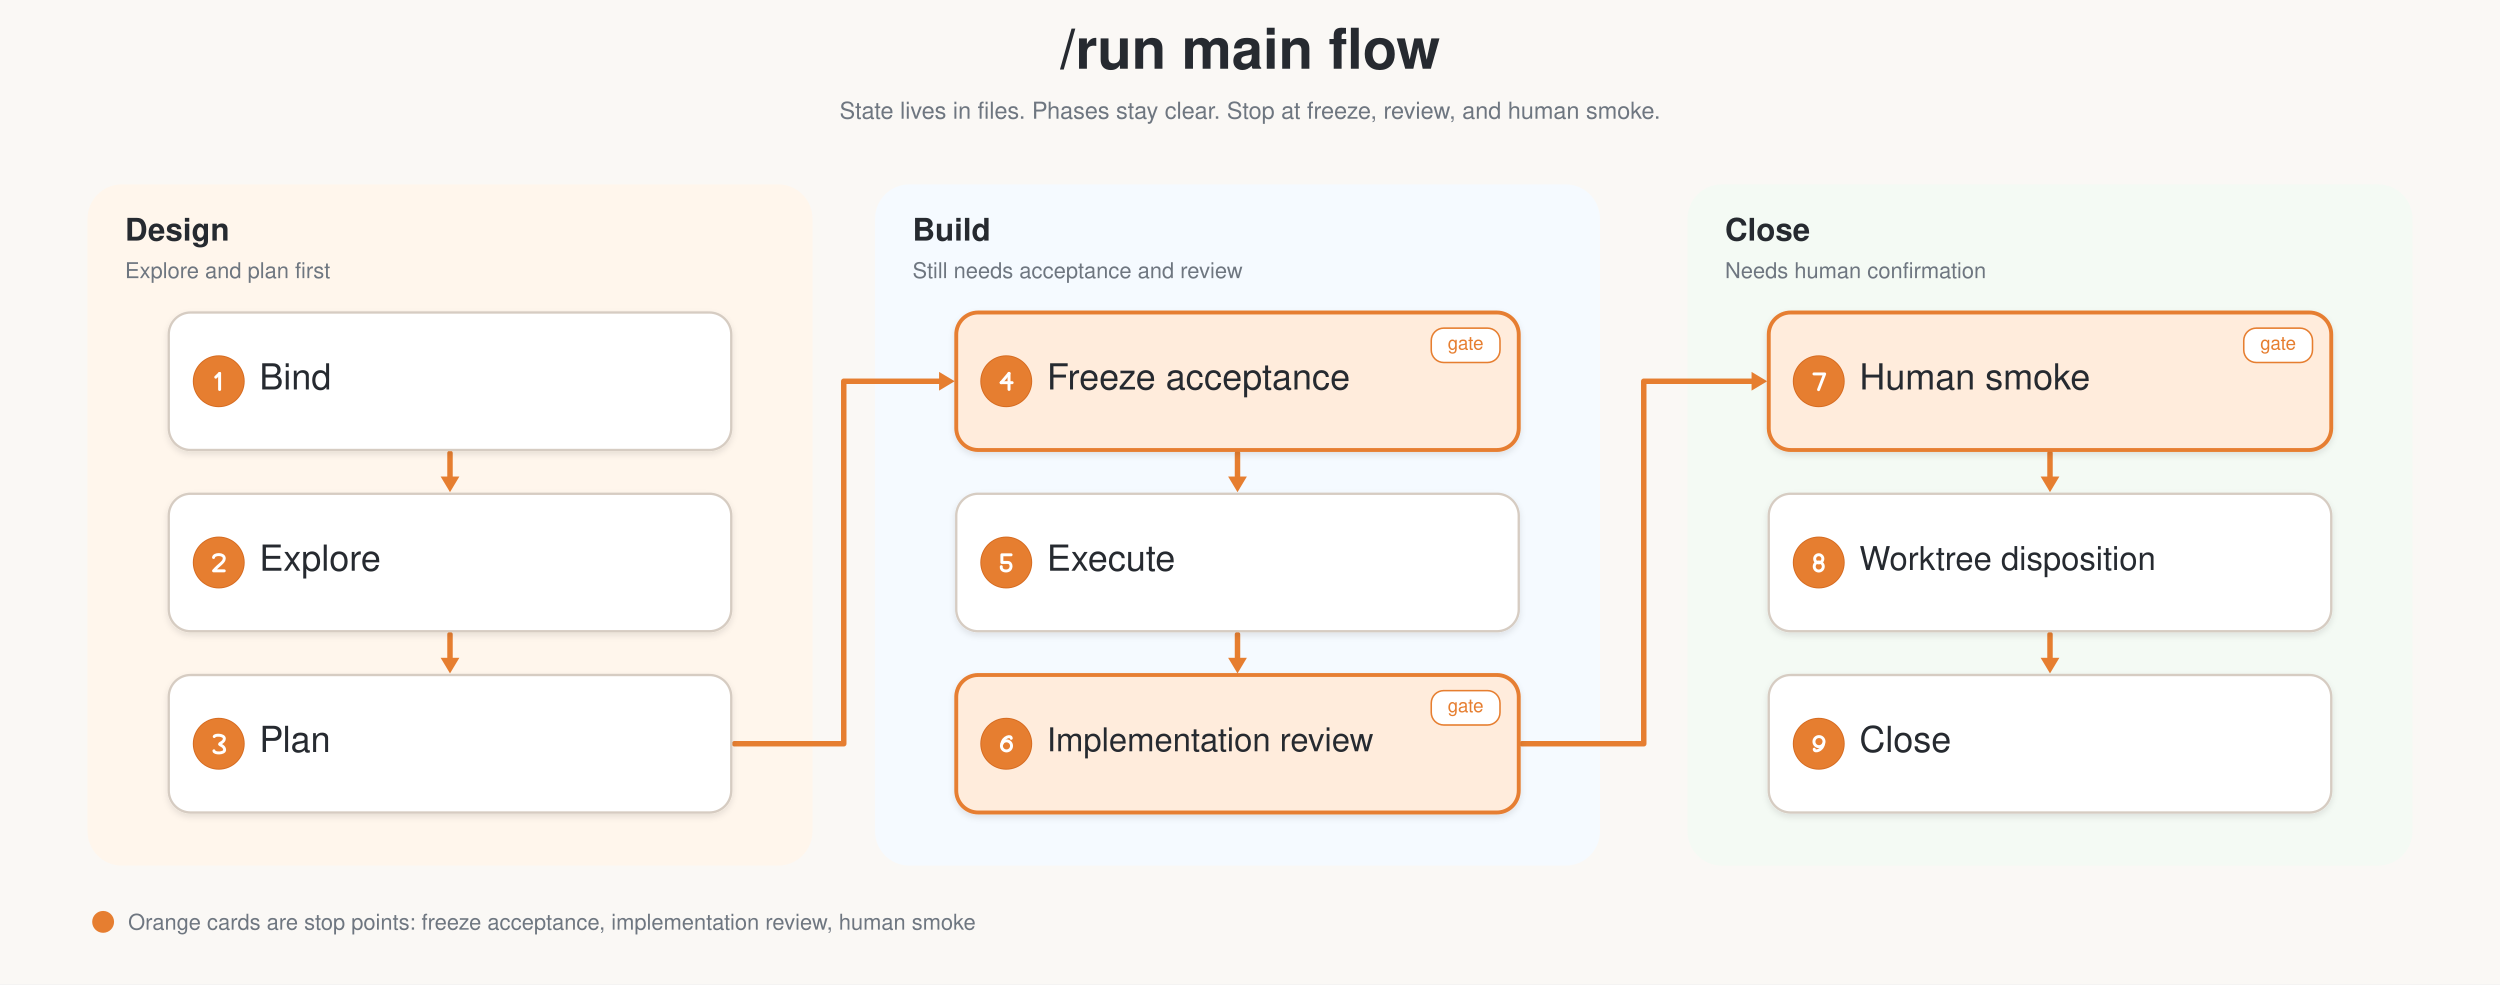
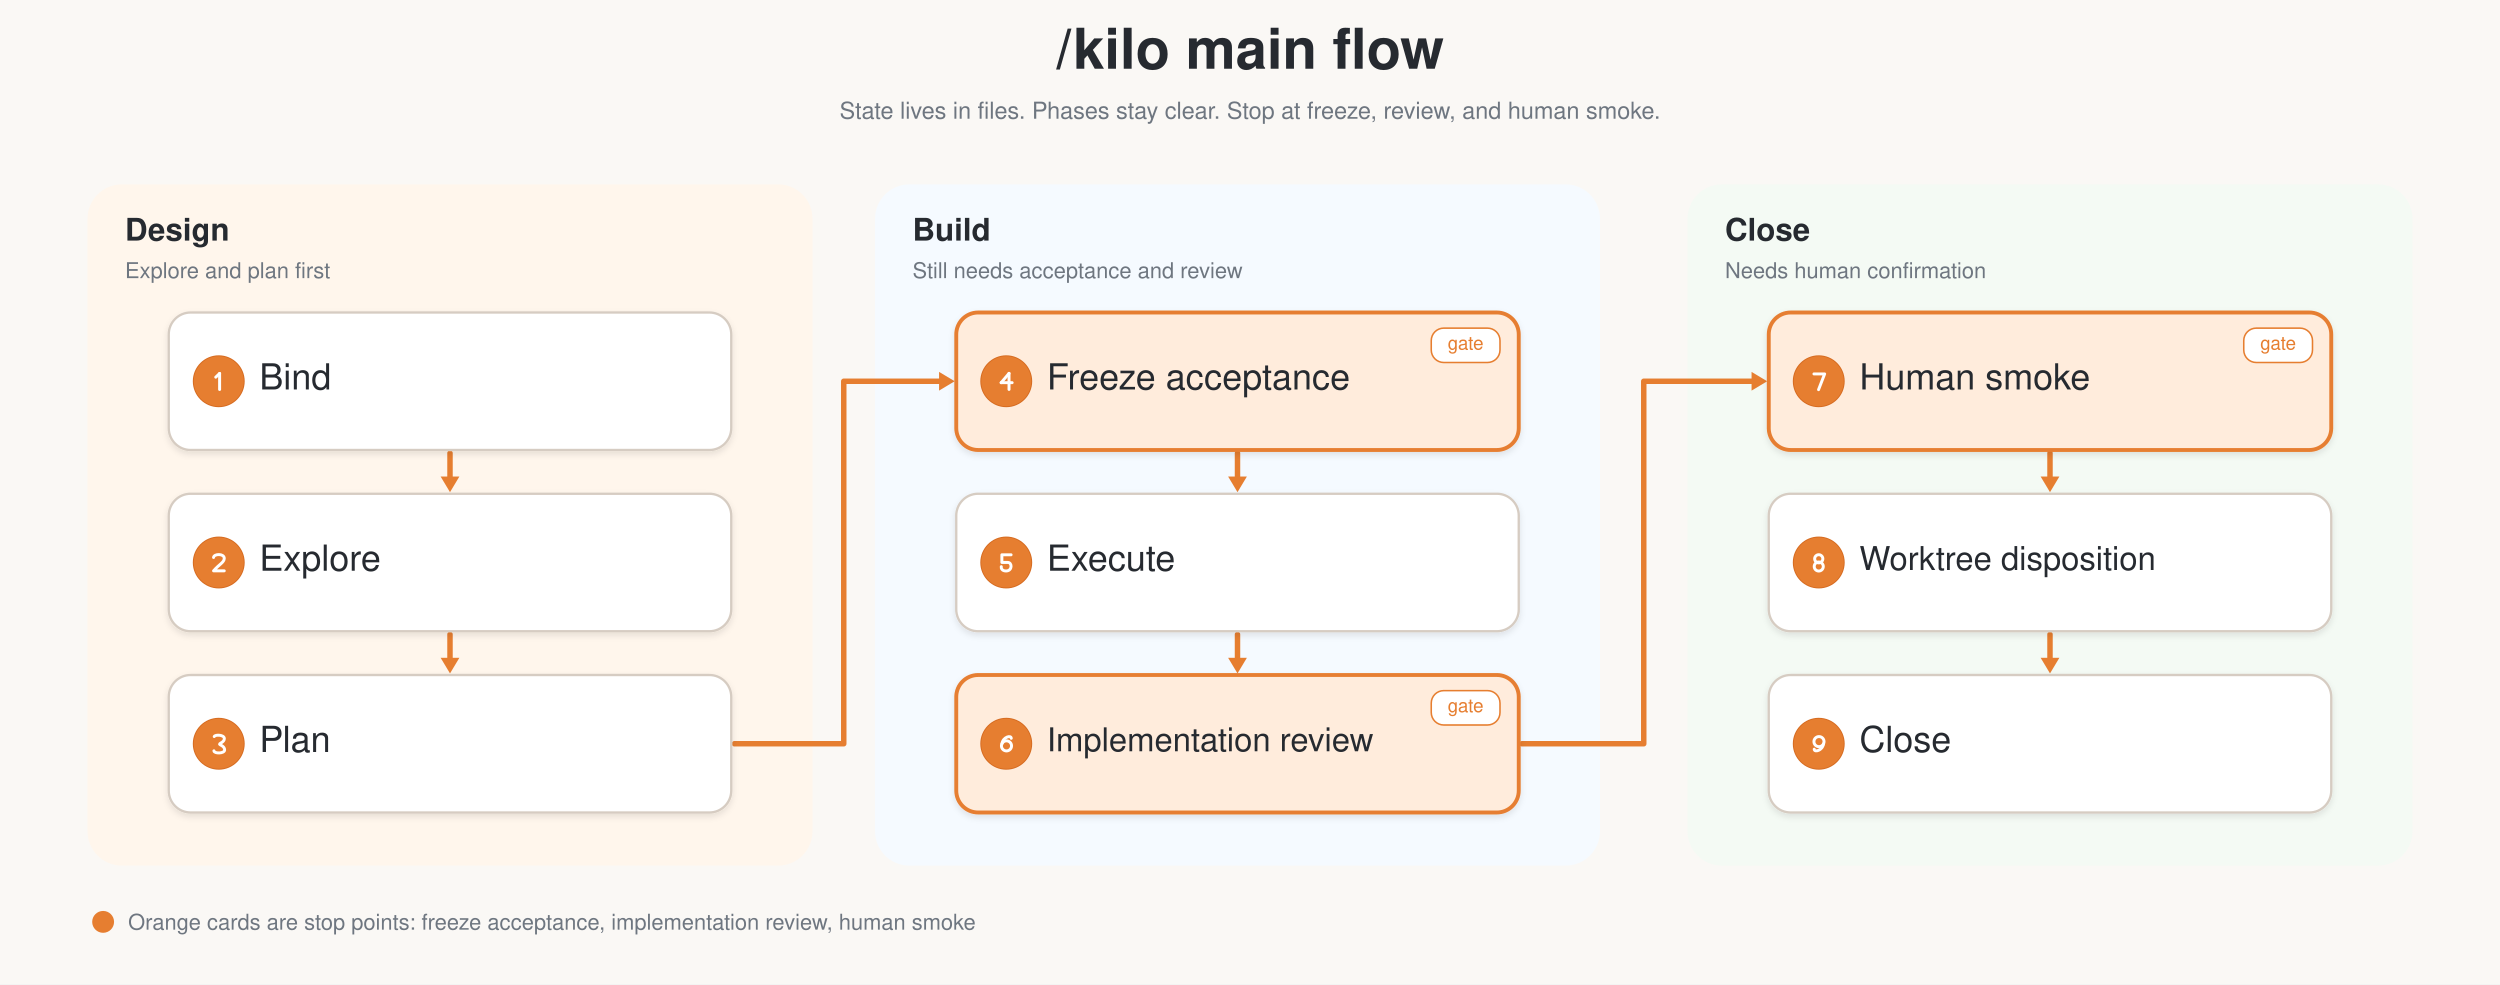
- <svg xmlns="http://www.w3.org/2000/svg" width="1600" height="630" viewBox="0 0 1600 630" role="img" aria-label="/run main flow">
+ <svg xmlns="http://www.w3.org/2000/svg" width="1600" height="630" viewBox="0 0 1600 630" role="img" aria-label="/kilo main flow">
  <defs>
    <filter id="cardShadow" x="-10%" y="-10%" width="125%" height="140%">
      <feDropShadow dx="0" dy="2" stdDeviation="2.2" flood-color="#121212" flood-opacity="0.10" />
    </filter>
  </defs>
  <rect width="1600" height="630" fill="#FAF8F5" />
-   <text x="800" y="44" text-anchor="middle" font-family="Helvetica, Arial, sans-serif" font-size="36" font-weight="600" fill="#262A30">/run main flow</text>
+   <text x="800" y="44" text-anchor="middle" font-family="Helvetica, Arial, sans-serif" font-size="36" font-weight="600" fill="#262A30">/kilo main flow</text>
  <text x="800" y="76" text-anchor="middle" font-family="Helvetica, Arial, sans-serif" font-size="15" fill="#6E7680">State lives in files. Phases stay clear. Stop at freeze, review, and human smoke.</text>
  <rect x="56" y="118" width="464" height="436" rx="22" fill="#FFF6EC" />
  <text x="80" y="154" font-family="Helvetica, Arial, sans-serif" font-size="20" font-weight="600" fill="#262A30">Design</text>
  <text x="80" y="178" font-family="Helvetica, Arial, sans-serif" font-size="14" fill="#6E7680">Explore and plan first</text>
  <rect x="560" y="118" width="464" height="436" rx="22" fill="#F5FAFF" />
  <text x="584" y="154" font-family="Helvetica, Arial, sans-serif" font-size="20" font-weight="600" fill="#262A30">Build</text>
  <text x="584" y="178" font-family="Helvetica, Arial, sans-serif" font-size="14" fill="#6E7680">Still needs acceptance and review</text>
  <rect x="1080" y="118" width="464" height="436" rx="22" fill="#F4FAF4" />
  <text x="1104" y="154" font-family="Helvetica, Arial, sans-serif" font-size="20" font-weight="600" fill="#262A30">Close</text>
  <text x="1104" y="178" font-family="Helvetica, Arial, sans-serif" font-size="14" fill="#6E7680">Needs human confirmation</text>
  <line x1="288.0" y1="290" x2="288.0" y2="308" stroke="#E67E30" stroke-width="3.5" stroke-linecap="round" />
  <polygon points="288.0,315 282.0,305 294.0,305" fill="#E67E30" />
  <line x1="288.0" y1="406" x2="288.0" y2="424" stroke="#E67E30" stroke-width="3.5" stroke-linecap="round" />
  <polygon points="288.0,431 282.0,421 294.0,421" fill="#E67E30" />
  <line x1="792.0" y1="290" x2="792.0" y2="308" stroke="#E67E30" stroke-width="3.5" stroke-linecap="round" />
  <polygon points="792.0,315 786.0,305 798.0,305" fill="#E67E30" />
  <line x1="792.0" y1="406" x2="792.0" y2="424" stroke="#E67E30" stroke-width="3.5" stroke-linecap="round" />
  <polygon points="792.0,431 786.0,421 798.0,421" fill="#E67E30" />
  <line x1="1312.0" y1="290" x2="1312.0" y2="308" stroke="#E67E30" stroke-width="3.5" stroke-linecap="round" />
  <polygon points="1312.0,315 1306.0,305 1318.0,305" fill="#E67E30" />
  <line x1="1312.0" y1="406" x2="1312.0" y2="424" stroke="#E67E30" stroke-width="3.5" stroke-linecap="round" />
  <polygon points="1312.0,431 1306.0,421 1318.0,421" fill="#E67E30" />
  <polyline points="470.0,476.0 540.0,476.0 540.0,244.0 602.0,244.0" fill="none" stroke="#E67E30" stroke-width="3.5" stroke-linecap="round" stroke-linejoin="round" />
  <polygon points="611.0,244.0 601.0,238.0 601.0,250.0" fill="#E67E30" />
  <polyline points="974.0,476.0 1052.0,476.0 1052.0,244.0 1122.0,244.0" fill="none" stroke="#E67E30" stroke-width="3.5" stroke-linecap="round" stroke-linejoin="round" />
  <polygon points="1131.0,244.0 1121.0,238.0 1121.0,250.0" fill="#E67E30" />
  <rect x="108.0" y="200" width="360" height="88" rx="14" fill="#FFFFFF" stroke="#D6CCC2" stroke-width="1.5" filter="url(#cardShadow)" />
  <circle cx="140.0" cy="244.0" r="16.6" fill="#D56A1F" />
  <circle cx="140.0" cy="244.0" r="16" fill="#E67E30" />
  <g transform="translate(140.55 244.15) scale(0.95)">
    <path fill="none" stroke="#FFFFFF" stroke-width="2.0" stroke-linecap="round" stroke-linejoin="round" d="M0,-5.4 V5.4" />
    <path fill="none" stroke="#FFFFFF" stroke-width="2.0" stroke-linecap="round" stroke-linejoin="round" d="M0,-5.4 L-2.6,-2.9" />
  </g>
  <text x="166.0" y="244.0" dominant-baseline="central" font-family="Helvetica, Arial, sans-serif" font-size="23" font-weight="500" fill="#262A30">Bind</text>
  <rect x="108.0" y="316" width="360" height="88" rx="14" fill="#FFFFFF" stroke="#D6CCC2" stroke-width="1.5" filter="url(#cardShadow)" />
  <circle cx="140.0" cy="360.0" r="16.6" fill="#D56A1F" />
  <circle cx="140.0" cy="360.0" r="16" fill="#E67E30" />
  <g transform="translate(140.1 360.2) scale(0.95)">
    <path fill="none" stroke="#FFFFFF" stroke-width="2.0" stroke-linecap="round" stroke-linejoin="round" d="M-3.6,-3.6 C-3.4,-6.2 3.6,-6.4 3.6,-3.0 C3.6,-0.3 0.2,1.0 -3.6,5.4 H3.6" />
  </g>
  <text x="166.0" y="360.0" dominant-baseline="central" font-family="Helvetica, Arial, sans-serif" font-size="23" font-weight="500" fill="#262A30">Explore</text>
  <rect x="108.0" y="432" width="360" height="88" rx="14" fill="#FFFFFF" stroke="#D6CCC2" stroke-width="1.5" filter="url(#cardShadow)" />
  <circle cx="140.0" cy="476.0" r="16.6" fill="#D56A1F" />
  <circle cx="140.0" cy="476.0" r="16" fill="#E67E30" />
  <g transform="translate(140.15 476.15) scale(0.95)">
    <path fill="none" stroke="#FFFFFF" stroke-width="2.0" stroke-linecap="round" stroke-linejoin="round" d="M-3.2,-5.0 C-2.8,-6.4 3.6,-6.4 3.6,-3.6 C3.6,-1.3 0.4,-0.5 0.4,0.1 C0.4,0.7 3.8,1.3 3.8,4.0 C3.8,6.6 -3.4,6.6 -3.4,4.6" />
  </g>
  <text x="166.0" y="476.0" dominant-baseline="central" font-family="Helvetica, Arial, sans-serif" font-size="23" font-weight="500" fill="#262A30">Plan</text>
  <rect x="612.0" y="200" width="360" height="88" rx="14" fill="#FFECDC" stroke="#E67E30" stroke-width="2.5" filter="url(#cardShadow)" />
  <circle cx="644.0" cy="244.0" r="16.6" fill="#D56A1F" />
  <circle cx="644.0" cy="244.0" r="16" fill="#E67E30" />
  <g transform="translate(644.35 244.1) scale(0.95)">
    <path fill="none" stroke="#FFFFFF" stroke-width="2.0" stroke-linecap="round" stroke-linejoin="round" d="M1.5,-5.4 V5.4" />
    <path fill="none" stroke="#FFFFFF" stroke-width="2.0" stroke-linecap="round" stroke-linejoin="round" d="M-3.8,0.85 H3.6" />
    <path fill="none" stroke="#FFFFFF" stroke-width="2.0" stroke-linecap="round" stroke-linejoin="round" d="M-3.8,0.85 L1.5,-5.4" />
  </g>
  <text x="670.0" y="244.0" dominant-baseline="central" font-family="Helvetica, Arial, sans-serif" font-size="23" font-weight="500" fill="#262A30">Freeze acceptance</text>
  <rect x="916.0" y="210" width="44" height="22" rx="8" fill="#fff" stroke="#E67E30" stroke-width="1" />
  <text x="938.0" y="221" text-anchor="middle" dominant-baseline="central" font-family="Helvetica, Arial, sans-serif" font-size="12" font-weight="500" fill="#E67E30">gate</text>
  <rect x="612.0" y="316" width="360" height="88" rx="14" fill="#FFFFFF" stroke="#D6CCC2" stroke-width="1.5" filter="url(#cardShadow)" />
  <circle cx="644.0" cy="360.0" r="16.6" fill="#D56A1F" />
  <circle cx="644.0" cy="360.0" r="16" fill="#E67E30" />
  <g transform="translate(644.05 360.2) scale(0.95)">
    <path fill="none" stroke="#FFFFFF" stroke-width="2.0" stroke-linecap="round" stroke-linejoin="round" d="M3.2,-5.4 H-3.0 V-0.25 H1.0 C4.0,-0.25 4.2,5.5 -0.2,5.5 C-3.0,5.5 -3.6,3.6 -3.4,2.6" />
  </g>
  <text x="670.0" y="360.0" dominant-baseline="central" font-family="Helvetica, Arial, sans-serif" font-size="23" font-weight="500" fill="#262A30">Execute</text>
  <rect x="612.0" y="432" width="360" height="88" rx="14" fill="#FFECDC" stroke="#E67E30" stroke-width="2.5" filter="url(#cardShadow)" />
  <circle cx="644.0" cy="476.0" r="16.6" fill="#D56A1F" />
  <circle cx="644.0" cy="476.0" r="16" fill="#E67E30" />
  <g transform="translate(644.15 475.75) scale(0.95)">
    <circle fill="none" stroke="#FFFFFF" stroke-width="2.0" stroke-linecap="round" stroke-linejoin="round" cx="0" cy="1.7" r="3.4" />
    <path fill="none" stroke="#FFFFFF" stroke-width="2.0" stroke-linecap="round" stroke-linejoin="round" d="M-3.0,0.15 C-2.4,-4.3 3.2,-5.8 3.2,-3.4" />
  </g>
  <text x="670.0" y="476.0" dominant-baseline="central" font-family="Helvetica, Arial, sans-serif" font-size="21" font-weight="500" fill="#262A30">Implementation review</text>
  <rect x="916.0" y="442" width="44" height="22" rx="8" fill="#fff" stroke="#E67E30" stroke-width="1" />
  <text x="938.0" y="453" text-anchor="middle" dominant-baseline="central" font-family="Helvetica, Arial, sans-serif" font-size="12" font-weight="500" fill="#E67E30">gate</text>
  <rect x="1132.0" y="200" width="360" height="88" rx="14" fill="#FFECDC" stroke="#E67E30" stroke-width="2.5" filter="url(#cardShadow)" />
  <circle cx="1164.0" cy="244.0" r="16.6" fill="#D56A1F" />
  <circle cx="1164.0" cy="244.0" r="16" fill="#E67E30" />
  <g transform="translate(1164.35 244.25) scale(0.95)">
    <path fill="none" stroke="#FFFFFF" stroke-width="2.0" stroke-linecap="round" stroke-linejoin="round" d="M-3.6,-5.2 H3.6 L-0.5,5.4" />
  </g>
  <text x="1190.0" y="244.0" dominant-baseline="central" font-family="Helvetica, Arial, sans-serif" font-size="23" font-weight="500" fill="#262A30">Human smoke</text>
  <rect x="1436.0" y="210" width="44" height="22" rx="8" fill="#fff" stroke="#E67E30" stroke-width="1" />
  <text x="1458.0" y="221" text-anchor="middle" dominant-baseline="central" font-family="Helvetica, Arial, sans-serif" font-size="12" font-weight="500" fill="#E67E30">gate</text>
  <rect x="1132.0" y="316" width="360" height="88" rx="14" fill="#FFFFFF" stroke="#D6CCC2" stroke-width="1.5" filter="url(#cardShadow)" />
  <circle cx="1164.0" cy="360.0" r="16.6" fill="#D56A1F" />
  <circle cx="1164.0" cy="360.0" r="16" fill="#E67E30" />
  <g transform="translate(1164.0 360.05) scale(0.95)">
    <circle fill="none" stroke="#FFFFFF" stroke-width="2.0" stroke-linecap="round" stroke-linejoin="round" cx="0" cy="-2.55" r="2.75" />
    <circle fill="none" stroke="#FFFFFF" stroke-width="2.0" stroke-linecap="round" stroke-linejoin="round" cx="0" cy="2.65" r="3.05" />
  </g>
  <text x="1190.0" y="360.0" dominant-baseline="central" font-family="Helvetica, Arial, sans-serif" font-size="21" font-weight="500" fill="#262A30">Worktree disposition</text>
  <rect x="1132.0" y="432" width="360" height="88" rx="14" fill="#FFFFFF" stroke="#D6CCC2" stroke-width="1.5" filter="url(#cardShadow)" />
  <circle cx="1164.0" cy="476.0" r="16.6" fill="#D56A1F" />
  <circle cx="1164.0" cy="476.0" r="16" fill="#E67E30" />
  <g transform="translate(1164.15 476.25) scale(0.95)">
    <circle fill="none" stroke="#FFFFFF" stroke-width="2.0" stroke-linecap="round" stroke-linejoin="round" cx="0" cy="-1.7" r="3.4" />
    <path fill="none" stroke="#FFFFFF" stroke-width="2.0" stroke-linecap="round" stroke-linejoin="round" d="M3.0,-0.15 C2.4,4.3 -3.2,5.8 -3.2,3.4" />
  </g>
  <text x="1190.0" y="476.0" dominant-baseline="central" font-family="Helvetica, Arial, sans-serif" font-size="23" font-weight="500" fill="#262A30">Close</text>
  <circle cx="66" cy="590" r="7" fill="#E67E30" />
  <text x="82" y="595" font-family="Helvetica, Arial, sans-serif" font-size="14" fill="#6E7680">Orange cards are stop points: freeze acceptance, implementation review, human smoke</text>
</svg>
